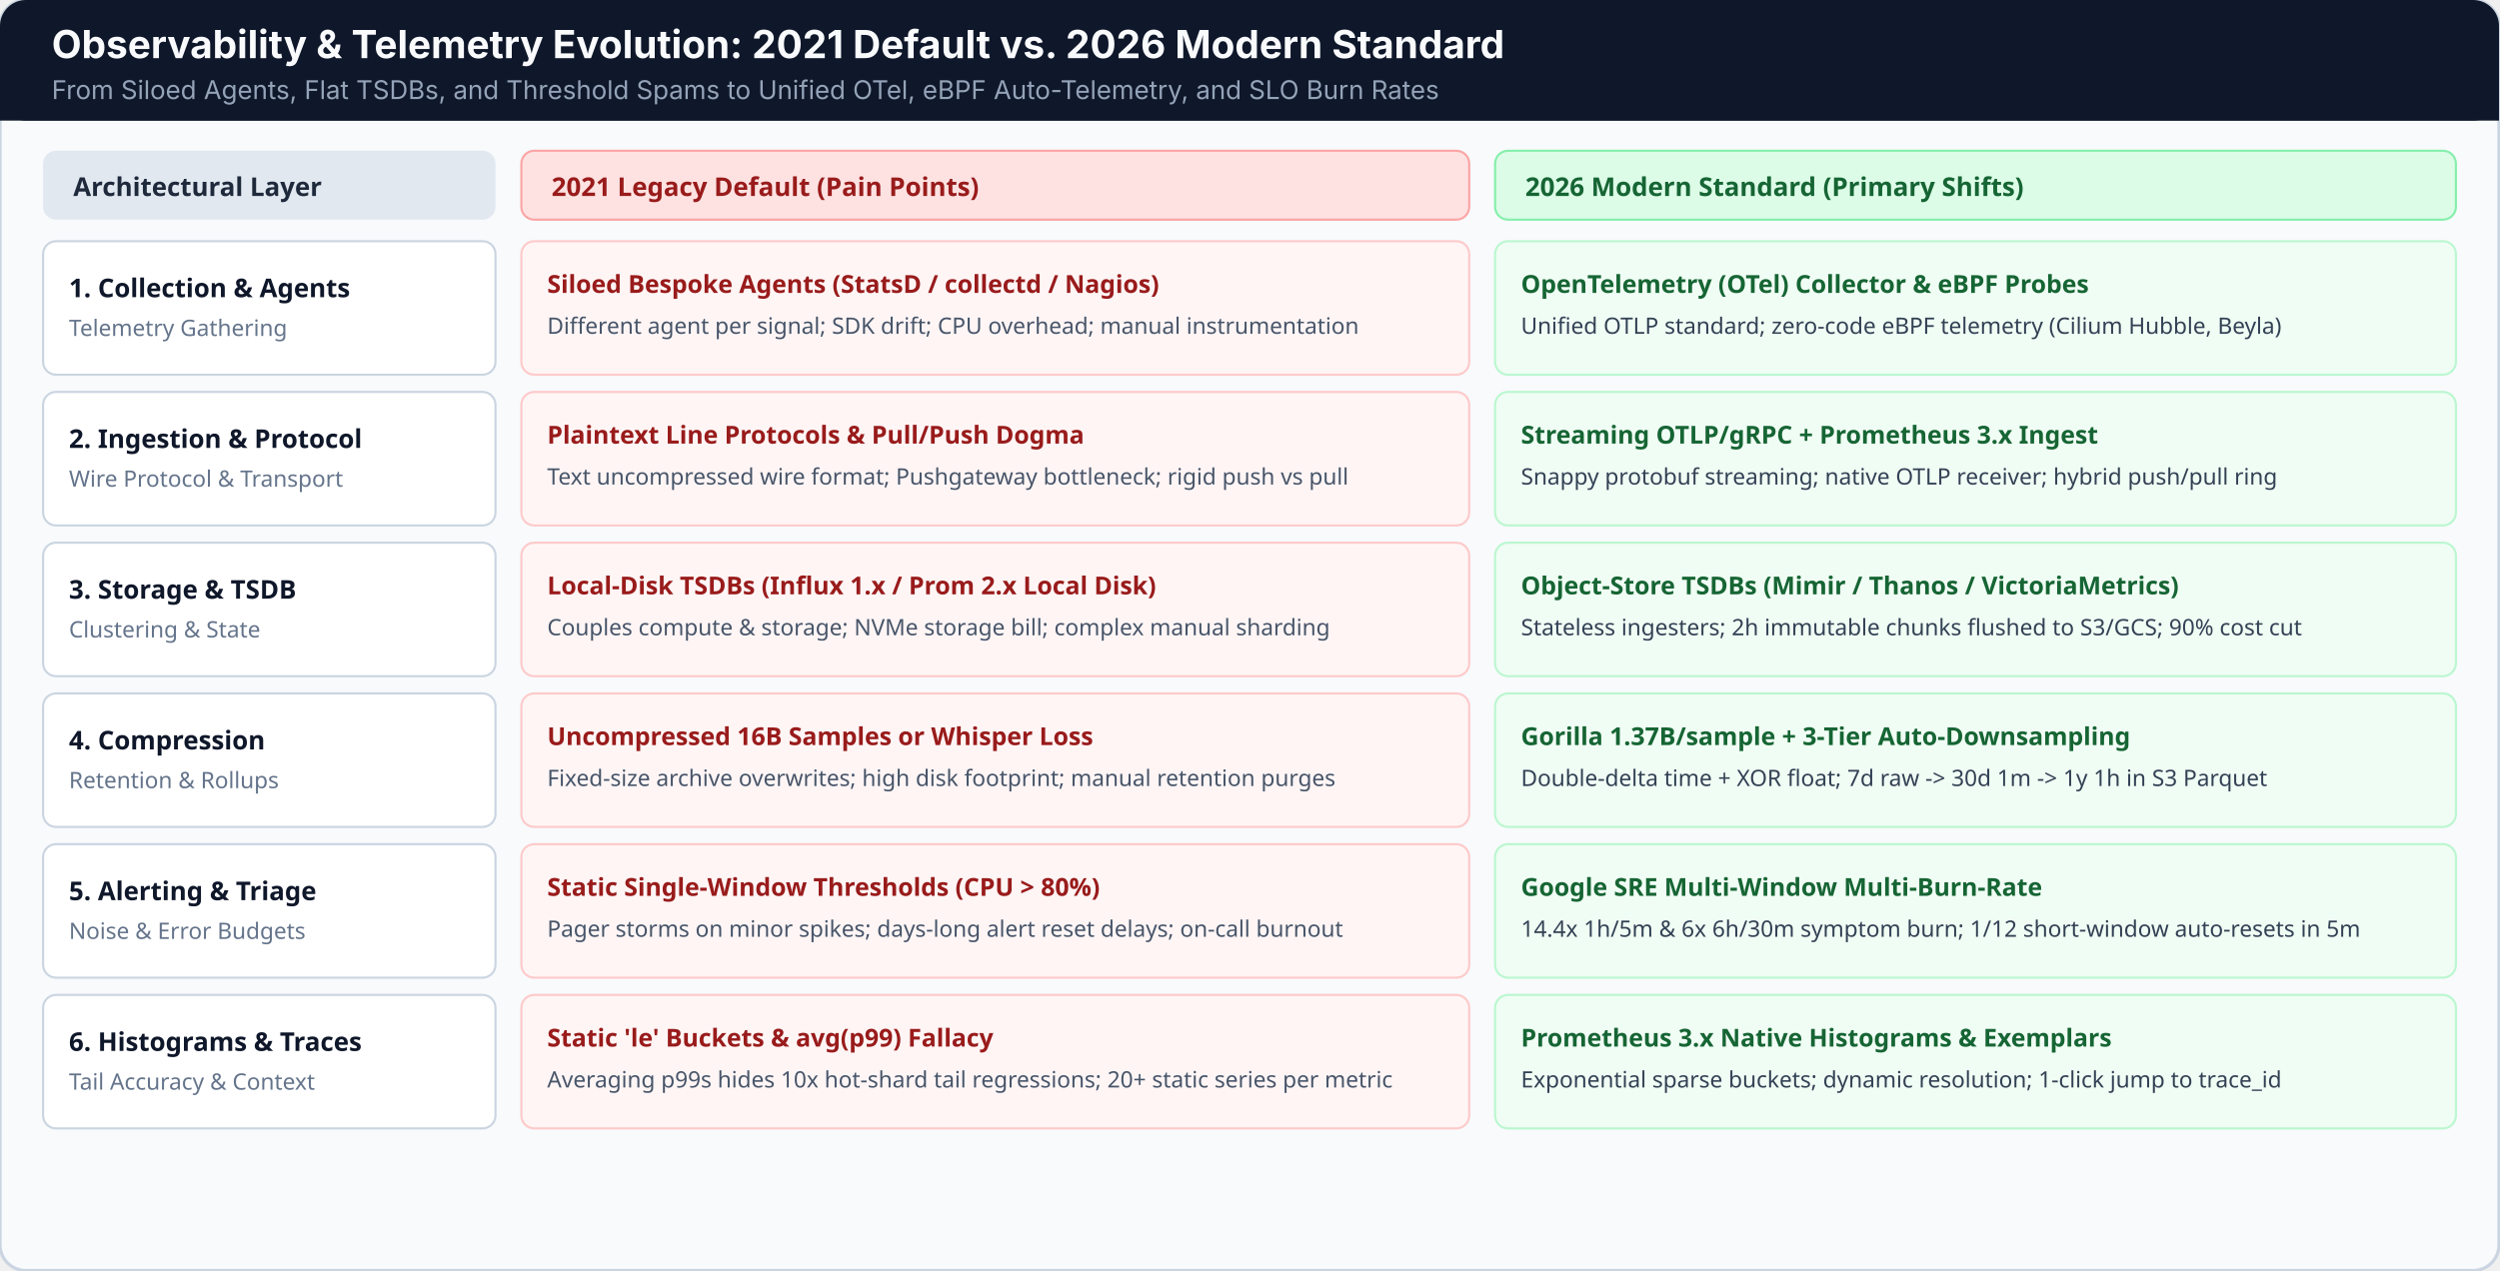
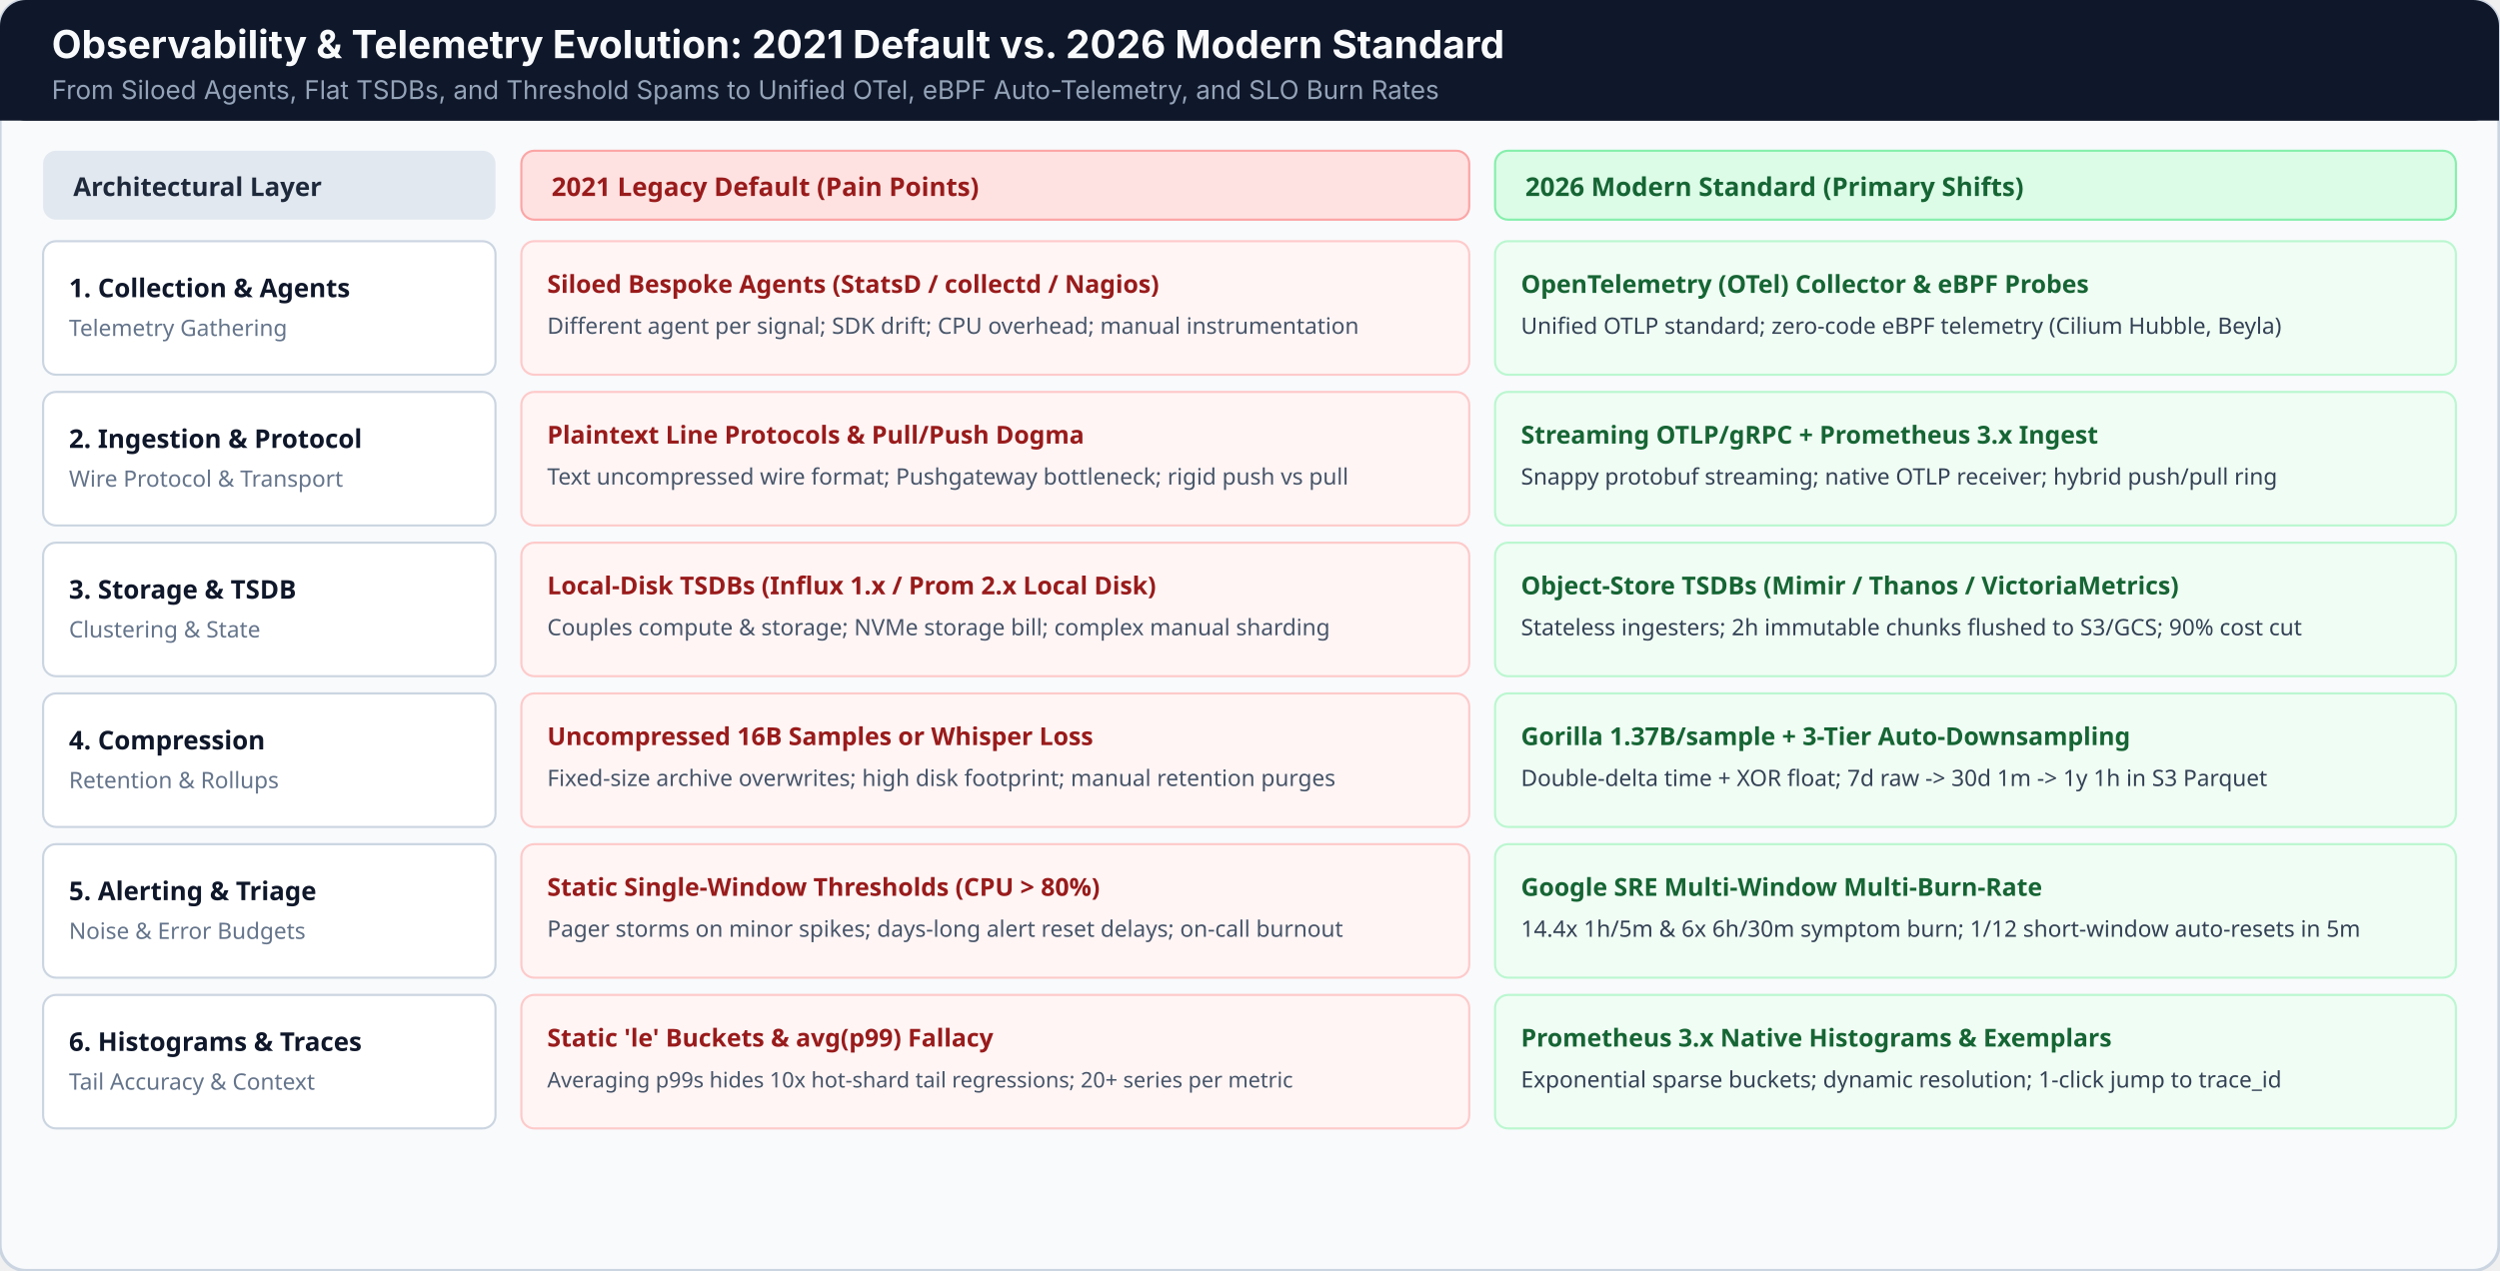
<svg xmlns="http://www.w3.org/2000/svg" viewBox="0 0 1160 590" width="1160" height="590" role="img" aria-labelledby="title desc">
  <rect x="0" y="0" width="1160" height="590" rx="12" fill="#f8fafc" stroke="#cbd5e1" stroke-width="1.5" />
  <rect x="0" y="0" width="1160" height="56" rx="12" fill="#0f172a" />
  <rect x="0" y="40" width="1160" height="16" fill="#0f172a" />
  <text x="24" y="27" font-family="ui-sans-serif, system-ui, -apple-system, sans-serif" font-size="18" font-weight="700" fill="#f8fafc">Observability &amp; Telemetry Evolution: 2021 Default vs. 2026 Modern Standard</text>
  <text x="24" y="46" font-family="ui-sans-serif, system-ui, -apple-system, sans-serif" font-size="12" fill="#94a3b8">From Siloed Agents, Flat TSDBs, and Threshold Spams to Unified OTel, eBPF Auto-Telemetry, and SLO Burn Rates</text>
  <rect x="20" y="70" width="210" height="32" rx="6" fill="#e2e8f0" />
  <text x="34" y="91" font-family="ui-sans-serif, system-ui, sans-serif" font-size="12" font-weight="700" fill="#1e293b">Architectural Layer</text>
  <rect x="242" y="70" width="440" height="32" rx="6" fill="#fee2e2" stroke="#fca5a5" stroke-width="1" />
  <text x="256" y="91" font-family="ui-sans-serif, system-ui, sans-serif" font-size="12" font-weight="700" fill="#991b1b">2021 Legacy Default (Pain Points)</text>
  <rect x="694" y="70" width="446" height="32" rx="6" fill="#dcfce7" stroke="#86efac" stroke-width="1" />
  <text x="708" y="91" font-family="ui-sans-serif, system-ui, sans-serif" font-size="12" font-weight="700" fill="#166534">2026 Modern Standard (Primary Shifts)</text>
  <rect x="20" y="112" width="210" height="62" rx="6" fill="#ffffff" stroke="#cbd5e1" />
  <text x="32" y="138" font-family="ui-sans-serif, system-ui, sans-serif" font-size="12" font-weight="700" fill="#0f172a">1. Collection &amp; Agents</text>
  <text x="32" y="156" font-family="ui-sans-serif, system-ui, sans-serif" font-size="10.5" fill="#64748b">Telemetry Gathering</text>
  <rect x="242" y="112" width="440" height="62" rx="6" fill="#fff5f5" stroke="#fecaca" />
  <text x="254" y="136" font-family="ui-sans-serif, system-ui, sans-serif" font-size="11.5" font-weight="700" fill="#991b1b">Siloed Bespoke Agents (StatsD / collectd / Nagios)</text>
  <text x="254" y="155" font-family="ui-sans-serif, system-ui, sans-serif" font-size="10.5" fill="#475569">Different agent per signal; SDK drift; CPU overhead; manual instrumentation</text>
  <rect x="694" y="112" width="446" height="62" rx="6" fill="#f0fdf4" stroke="#bbf7d0" />
  <text x="706" y="136" font-family="ui-sans-serif, system-ui, sans-serif" font-size="11.5" font-weight="700" fill="#166534">OpenTelemetry (OTel) Collector &amp; eBPF Probes</text>
  <text x="706" y="155" font-family="ui-sans-serif, system-ui, sans-serif" font-size="10.5" fill="#334155">Unified OTLP standard; zero-code eBPF telemetry (Cilium Hubble, Beyla)</text>
  <rect x="20" y="182" width="210" height="62" rx="6" fill="#ffffff" stroke="#cbd5e1" />
  <text x="32" y="208" font-family="ui-sans-serif, system-ui, sans-serif" font-size="12" font-weight="700" fill="#0f172a">2. Ingestion &amp; Protocol</text>
  <text x="32" y="226" font-family="ui-sans-serif, system-ui, sans-serif" font-size="10.5" fill="#64748b">Wire Protocol &amp; Transport</text>
  <rect x="242" y="182" width="440" height="62" rx="6" fill="#fff5f5" stroke="#fecaca" />
  <text x="254" y="206" font-family="ui-sans-serif, system-ui, sans-serif" font-size="11.5" font-weight="700" fill="#991b1b">Plaintext Line Protocols &amp; Pull/Push Dogma</text>
  <text x="254" y="225" font-family="ui-sans-serif, system-ui, sans-serif" font-size="10.5" fill="#475569">Text uncompressed wire format; Pushgateway bottleneck; rigid push vs pull</text>
  <rect x="694" y="182" width="446" height="62" rx="6" fill="#f0fdf4" stroke="#bbf7d0" />
  <text x="706" y="206" font-family="ui-sans-serif, system-ui, sans-serif" font-size="11.5" font-weight="700" fill="#166534">Streaming OTLP/gRPC + Prometheus 3.x Ingest</text>
  <text x="706" y="225" font-family="ui-sans-serif, system-ui, sans-serif" font-size="10.5" fill="#334155">Snappy protobuf streaming; native OTLP receiver; hybrid push/pull ring</text>
  <rect x="20" y="252" width="210" height="62" rx="6" fill="#ffffff" stroke="#cbd5e1" />
  <text x="32" y="278" font-family="ui-sans-serif, system-ui, sans-serif" font-size="12" font-weight="700" fill="#0f172a">3. Storage &amp; TSDB</text>
  <text x="32" y="296" font-family="ui-sans-serif, system-ui, sans-serif" font-size="10.5" fill="#64748b">Clustering &amp; State</text>
  <rect x="242" y="252" width="440" height="62" rx="6" fill="#fff5f5" stroke="#fecaca" />
  <text x="254" y="276" font-family="ui-sans-serif, system-ui, sans-serif" font-size="11.5" font-weight="700" fill="#991b1b">Local-Disk TSDBs (Influx 1.x / Prom 2.x Local Disk)</text>
  <text x="254" y="295" font-family="ui-sans-serif, system-ui, sans-serif" font-size="10.5" fill="#475569">Couples compute &amp; storage; NVMe storage bill; complex manual sharding</text>
  <rect x="694" y="252" width="446" height="62" rx="6" fill="#f0fdf4" stroke="#bbf7d0" />
  <text x="706" y="276" font-family="ui-sans-serif, system-ui, sans-serif" font-size="11.5" font-weight="700" fill="#166534">Object-Store TSDBs (Mimir / Thanos / VictoriaMetrics)</text>
  <text x="706" y="295" font-family="ui-sans-serif, system-ui, sans-serif" font-size="10.5" fill="#334155">Stateless ingesters; 2h immutable chunks flushed to S3/GCS; 90% cost cut</text>
  <rect x="20" y="322" width="210" height="62" rx="6" fill="#ffffff" stroke="#cbd5e1" />
  <text x="32" y="348" font-family="ui-sans-serif, system-ui, sans-serif" font-size="12" font-weight="700" fill="#0f172a">4. Compression</text>
  <text x="32" y="366" font-family="ui-sans-serif, system-ui, sans-serif" font-size="10.5" fill="#64748b">Retention &amp; Rollups</text>
  <rect x="242" y="322" width="440" height="62" rx="6" fill="#fff5f5" stroke="#fecaca" />
  <text x="254" y="346" font-family="ui-sans-serif, system-ui, sans-serif" font-size="11.5" font-weight="700" fill="#991b1b">Uncompressed 16B Samples or Whisper Loss</text>
  <text x="254" y="365" font-family="ui-sans-serif, system-ui, sans-serif" font-size="10.5" fill="#475569">Fixed-size archive overwrites; high disk footprint; manual retention purges</text>
  <rect x="694" y="322" width="446" height="62" rx="6" fill="#f0fdf4" stroke="#bbf7d0" />
  <text x="706" y="346" font-family="ui-sans-serif, system-ui, sans-serif" font-size="11.5" font-weight="700" fill="#166534">Gorilla 1.37B/sample + 3-Tier Auto-Downsampling</text>
  <text x="706" y="365" font-family="ui-sans-serif, system-ui, sans-serif" font-size="10.5" fill="#334155">Double-delta time + XOR float; 7d raw -&gt; 30d 1m -&gt; 1y 1h in S3 Parquet</text>
  <rect x="20" y="392" width="210" height="62" rx="6" fill="#ffffff" stroke="#cbd5e1" />
  <text x="32" y="418" font-family="ui-sans-serif, system-ui, sans-serif" font-size="12" font-weight="700" fill="#0f172a">5. Alerting &amp; Triage</text>
  <text x="32" y="436" font-family="ui-sans-serif, system-ui, sans-serif" font-size="10.5" fill="#64748b">Noise &amp; Error Budgets</text>
  <rect x="242" y="392" width="440" height="62" rx="6" fill="#fff5f5" stroke="#fecaca" />
  <text x="254" y="416" font-family="ui-sans-serif, system-ui, sans-serif" font-size="11.5" font-weight="700" fill="#991b1b">Static Single-Window Thresholds (CPU &gt; 80%)</text>
  <text x="254" y="435" font-family="ui-sans-serif, system-ui, sans-serif" font-size="10.5" fill="#475569">Pager storms on minor spikes; days-long alert reset delays; on-call burnout</text>
  <rect x="694" y="392" width="446" height="62" rx="6" fill="#f0fdf4" stroke="#bbf7d0" />
  <text x="706" y="416" font-family="ui-sans-serif, system-ui, sans-serif" font-size="11.5" font-weight="700" fill="#166534">Google SRE Multi-Window Multi-Burn-Rate</text>
  <text x="706" y="435" font-family="ui-sans-serif, system-ui, sans-serif" font-size="10.5" fill="#334155">14.4x 1h/5m &amp; 6x 6h/30m symptom burn; 1/12 short-window auto-resets in 5m</text>
  <rect x="20" y="462" width="210" height="62" rx="6" fill="#ffffff" stroke="#cbd5e1" />
  <text x="32" y="488" font-family="ui-sans-serif, system-ui, sans-serif" font-size="12" font-weight="700" fill="#0f172a">6. Histograms &amp; Traces</text>
  <text x="32" y="506" font-family="ui-sans-serif, system-ui, sans-serif" font-size="10.5" fill="#64748b">Tail Accuracy &amp; Context</text>
  <rect x="242" y="462" width="440" height="62" rx="6" fill="#fff5f5" stroke="#fecaca" />
  <text x="254" y="486" font-family="ui-sans-serif, system-ui, sans-serif" font-size="11.5" font-weight="700" fill="#991b1b">Static 'le' Buckets &amp; avg(p99) Fallacy</text>
-   <text x="254" y="505" font-family="ui-sans-serif, system-ui, sans-serif" font-size="10.5" fill="#475569">Averaging p99s hides 10x hot-shard tail regressions; 20+ static series per metric</text>
+   <text x="254" y="505" font-family="ui-sans-serif, system-ui, sans-serif" font-size="10" fill="#475569">Averaging p99s hides 10x hot-shard tail regressions; 20+ series per metric</text>
  <rect x="694" y="462" width="446" height="62" rx="6" fill="#f0fdf4" stroke="#bbf7d0" />
  <text x="706" y="486" font-family="ui-sans-serif, system-ui, sans-serif" font-size="11.5" font-weight="700" fill="#166534">Prometheus 3.x Native Histograms &amp; Exemplars</text>
  <text x="706" y="505" font-family="ui-sans-serif, system-ui, sans-serif" font-size="10.5" fill="#334155">Exponential sparse buckets; dynamic resolution; 1-click jump to trace_id</text>
</svg>
